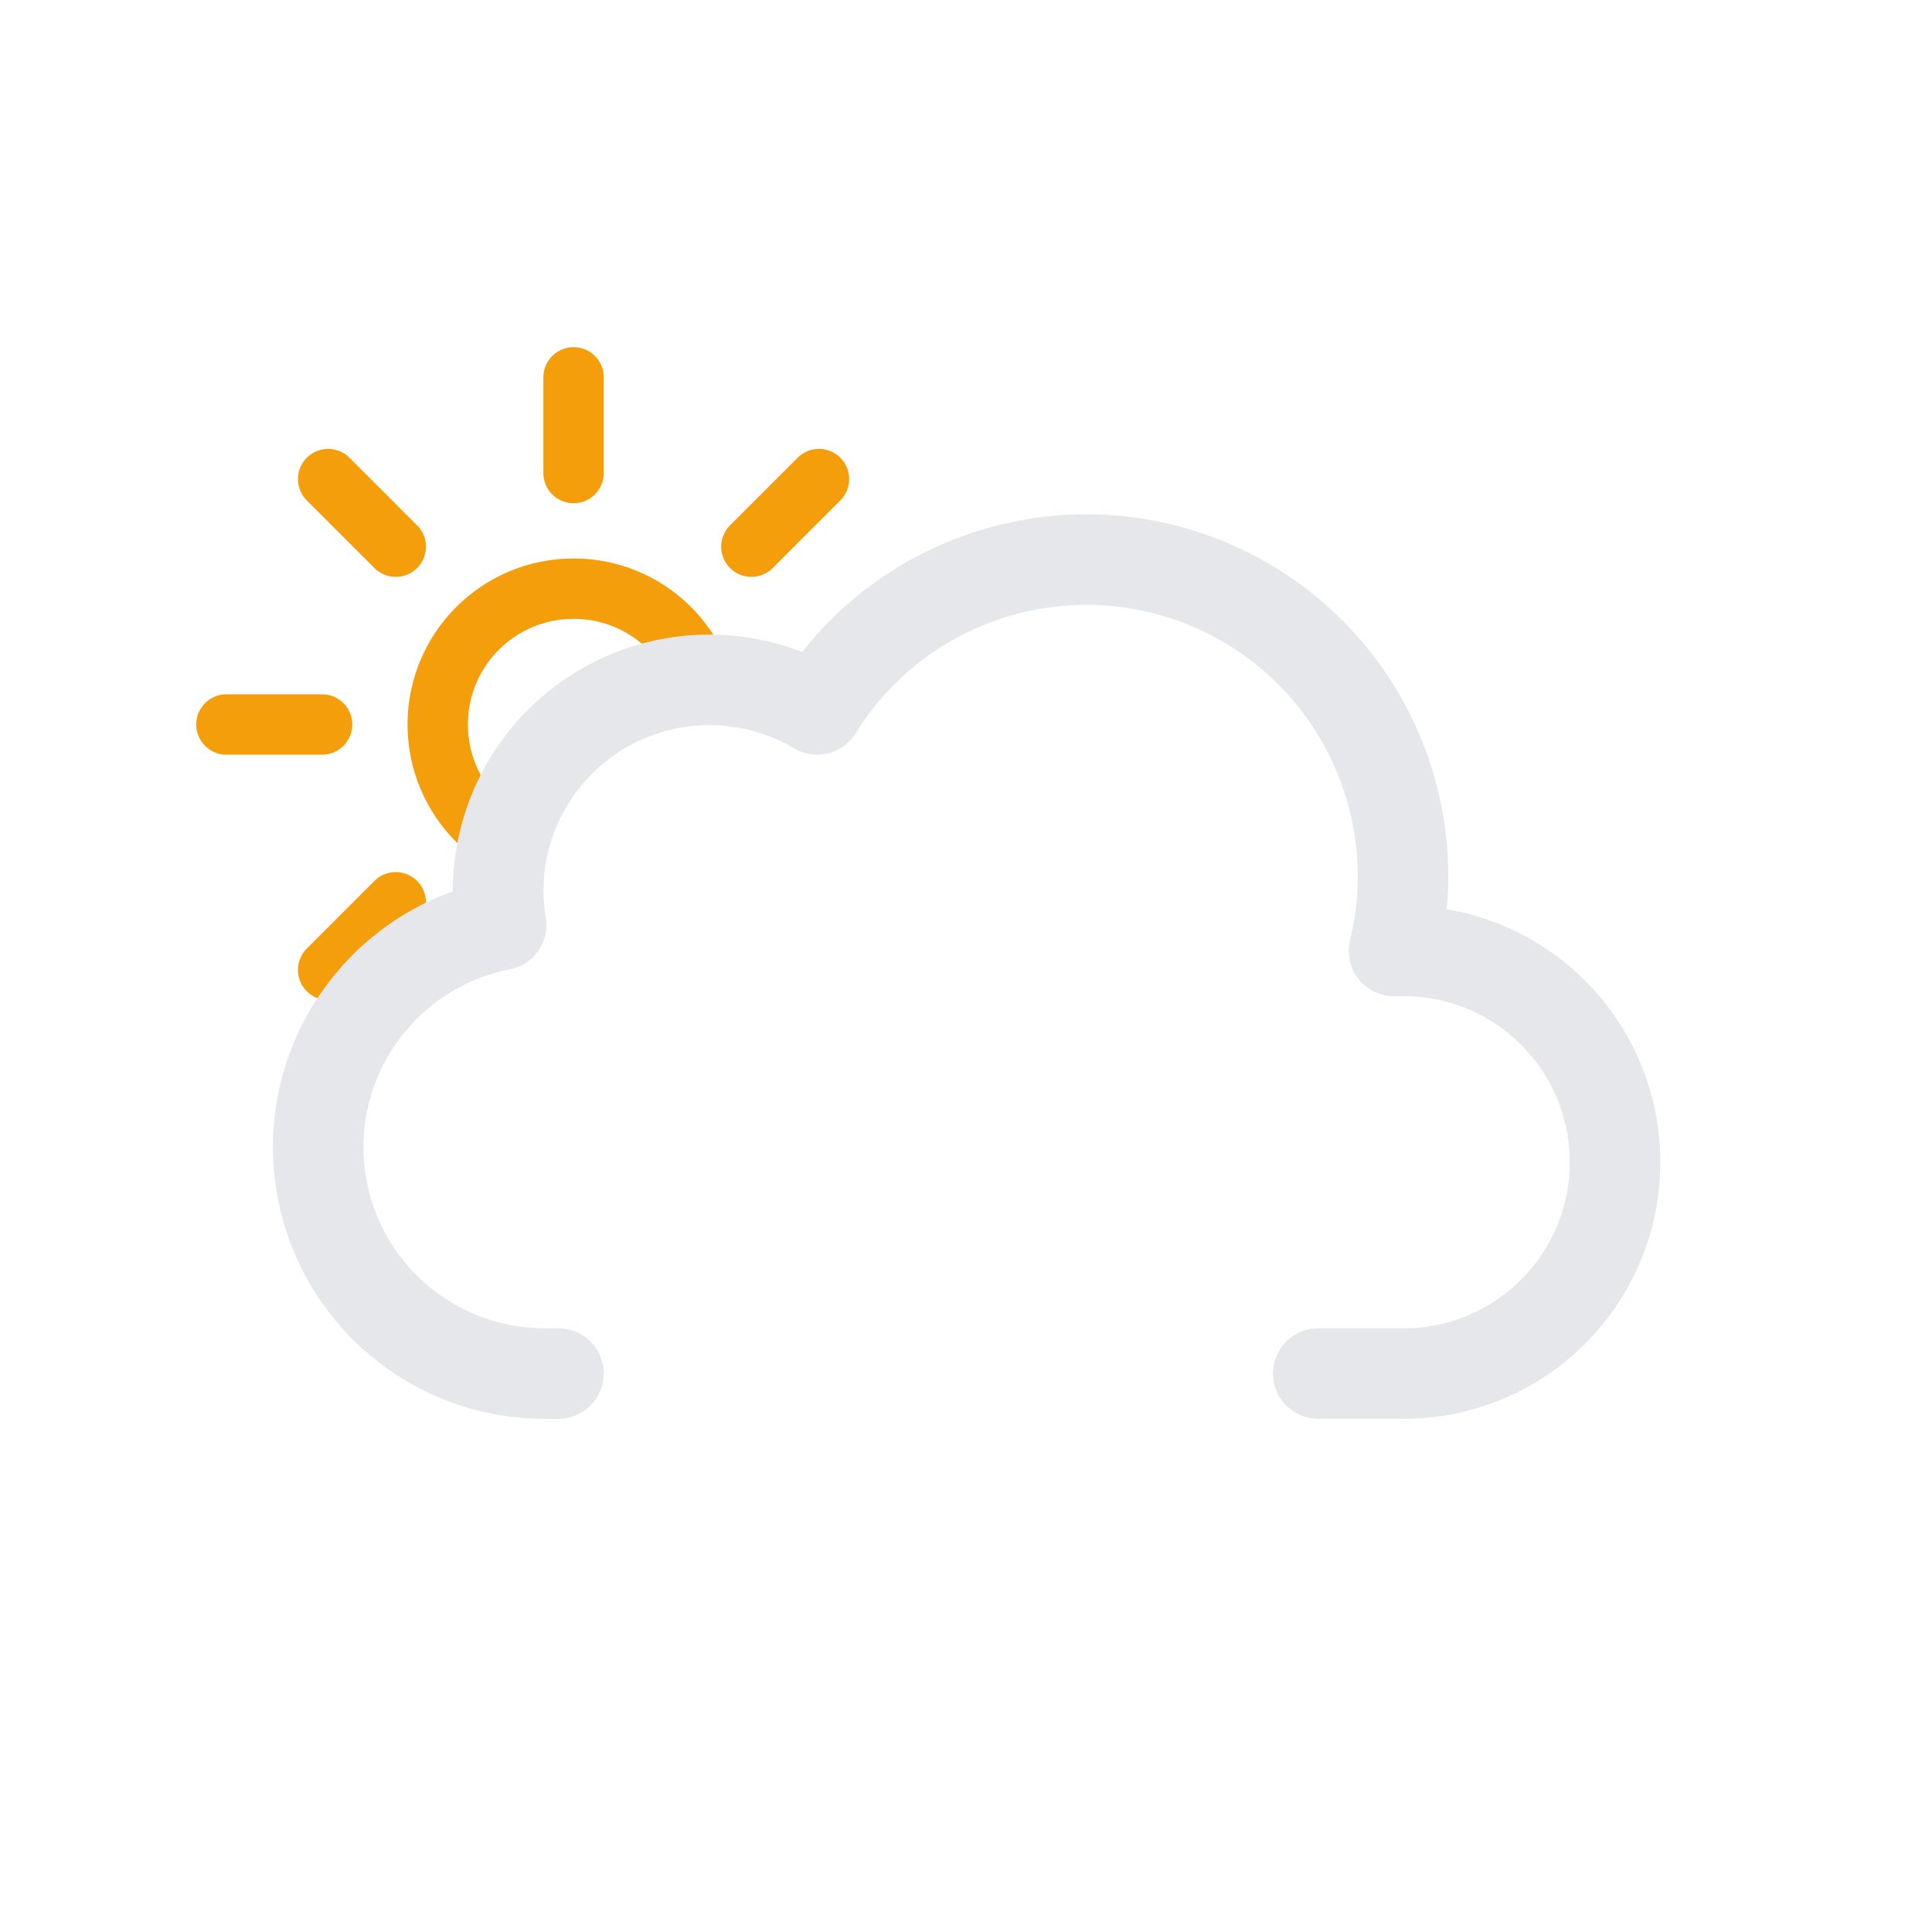
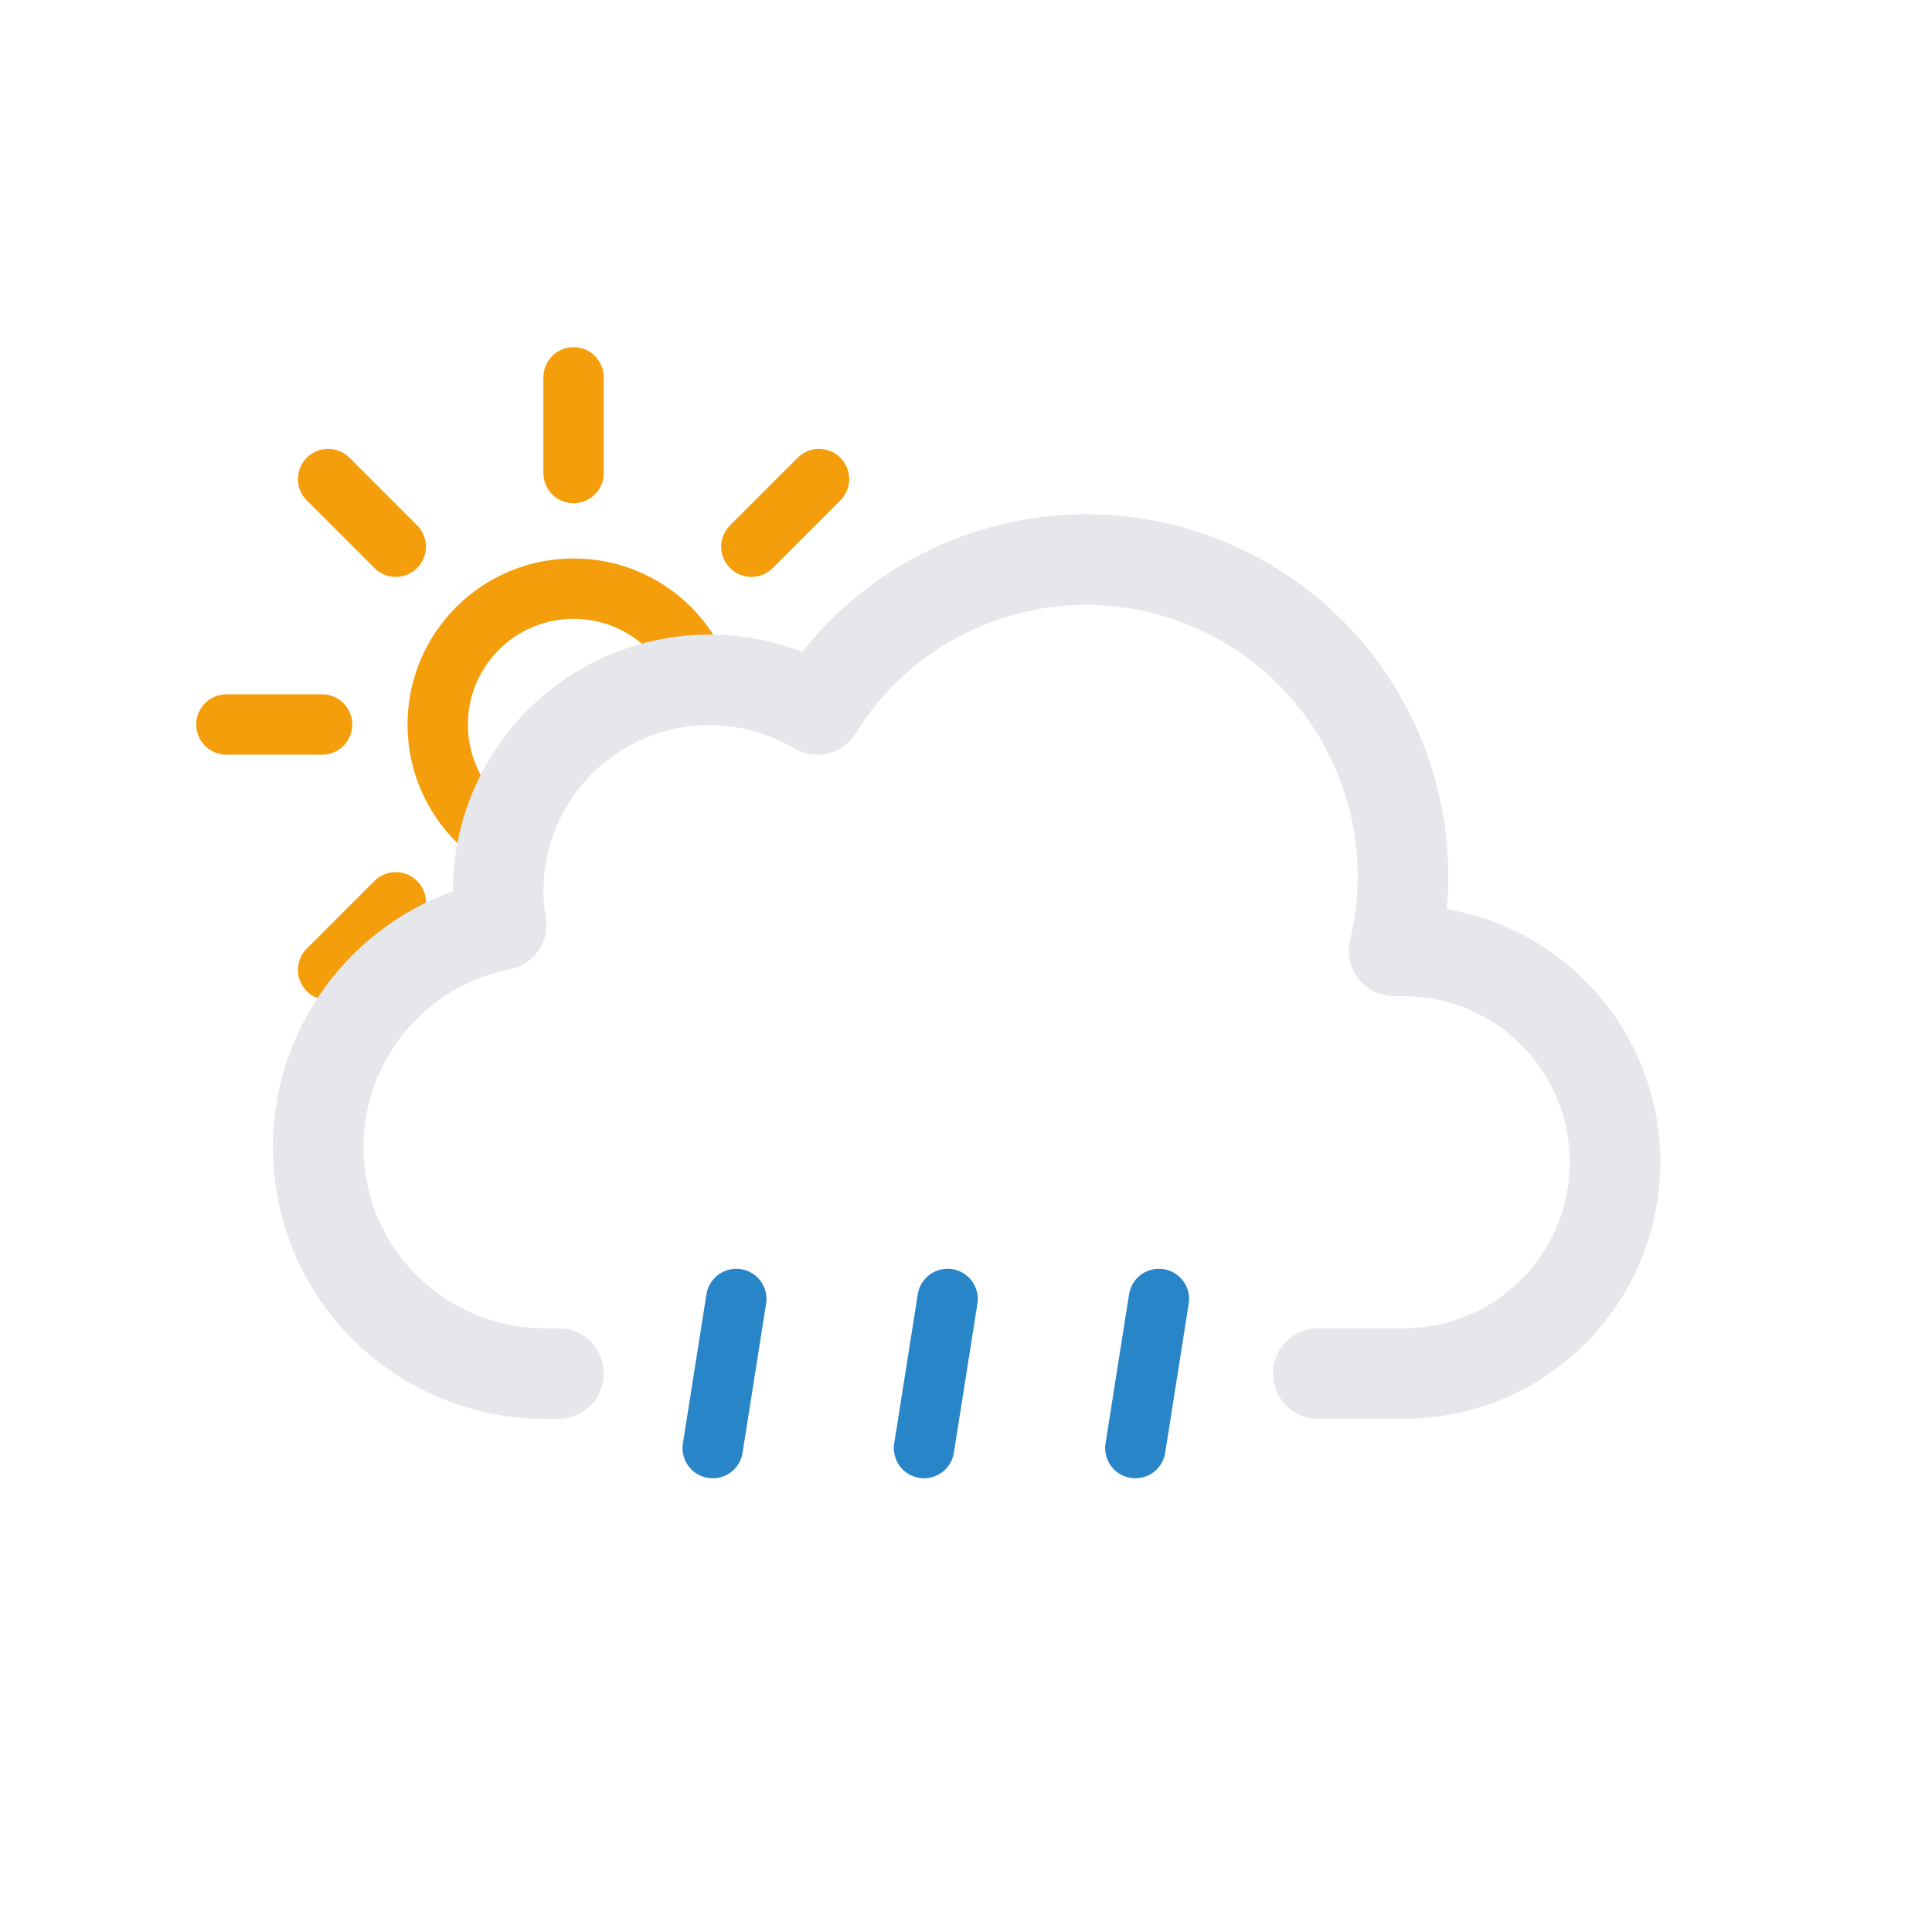
<svg xmlns="http://www.w3.org/2000/svg" viewBox="0 0 64 64">
  <defs>
    <clipPath id="a">
      <path fill="none" d="m12 35-5.28-4.21-2-6 1-7 4-5 5-3h6l5 1 3 3L33 20l-6 4h-6l-3 3v4l-4 2-2 2z" />
    </clipPath>
  </defs>
  <g clip-path="url(#a)">
    <g>
      <path fill="none" stroke="#f59e0b" stroke-linecap="round" stroke-miterlimit="10" stroke-width="2" d="M23.5 24a4.5 4.5 0 1 1-4.5-4.5 4.49 4.49 0 0 1 4.5 4.5zM19 15.67V12.5m0 23v-3.17m5.89-14.22 2.24-2.24M10.87 32.13l2.24-2.24m0-11.78-2.24-2.24m16.26 16.26-2.24-2.24M7.5 24h3.17m19.83 0h-3.17" />
      <animateTransform attributeName="transform" dur="45s" from="0 19 24" repeatCount="indefinite" to="360 19 24" type="rotate" />
    </g>
  </g>
  <path fill="none" stroke="#e5e7eb" stroke-linecap="round" stroke-linejoin="round" stroke-width="3" d="M43.67 45.5h2.83a7 7 0 0 0 0-14h-.32a10.49 10.49 0 0 0-19.11-8 7 7 0 0 0-10.57 6 7.21 7.21 0 0 0 .1 1.14A7.5 7.5 0 0 0 18 45.5a4.19 4.19 0 0 0 .5 0v0" />
  <g>
+     <path fill="none" stroke="#2885c7" stroke-linecap="round" stroke-miterlimit="10" stroke-width="2" d="m24.39 43.03-.78 4.94" />
    <animateTransform attributeName="transform" dur="0.7s" repeatCount="indefinite" type="translate" values="1 -5; -2 10" />
    <animate attributeName="opacity" dur="0.7s" repeatCount="indefinite" values="0;1;1;0" />
  </g>
  <g>
+     <path fill="none" stroke="#2885c7" stroke-linecap="round" stroke-miterlimit="10" stroke-width="2" d="m31.39 43.03-.78 4.94" />
    <animateTransform attributeName="transform" begin="-0.4s" dur="0.7s" repeatCount="indefinite" type="translate" values="1 -5; -2 10" />
    <animate attributeName="opacity" begin="-0.4s" dur="0.7s" repeatCount="indefinite" values="0;1;1;0" />
  </g>
  <g>
+     <path fill="none" stroke="#2885c7" stroke-linecap="round" stroke-miterlimit="10" stroke-width="2" d="m38.39 43.03-.78 4.94" />
    <animateTransform attributeName="transform" begin="-0.2s" dur="0.7s" repeatCount="indefinite" type="translate" values="1 -5; -2 10" />
    <animate attributeName="opacity" begin="-0.2s" dur="0.7s" repeatCount="indefinite" values="0;1;1;0" />
  </g>
</svg>
